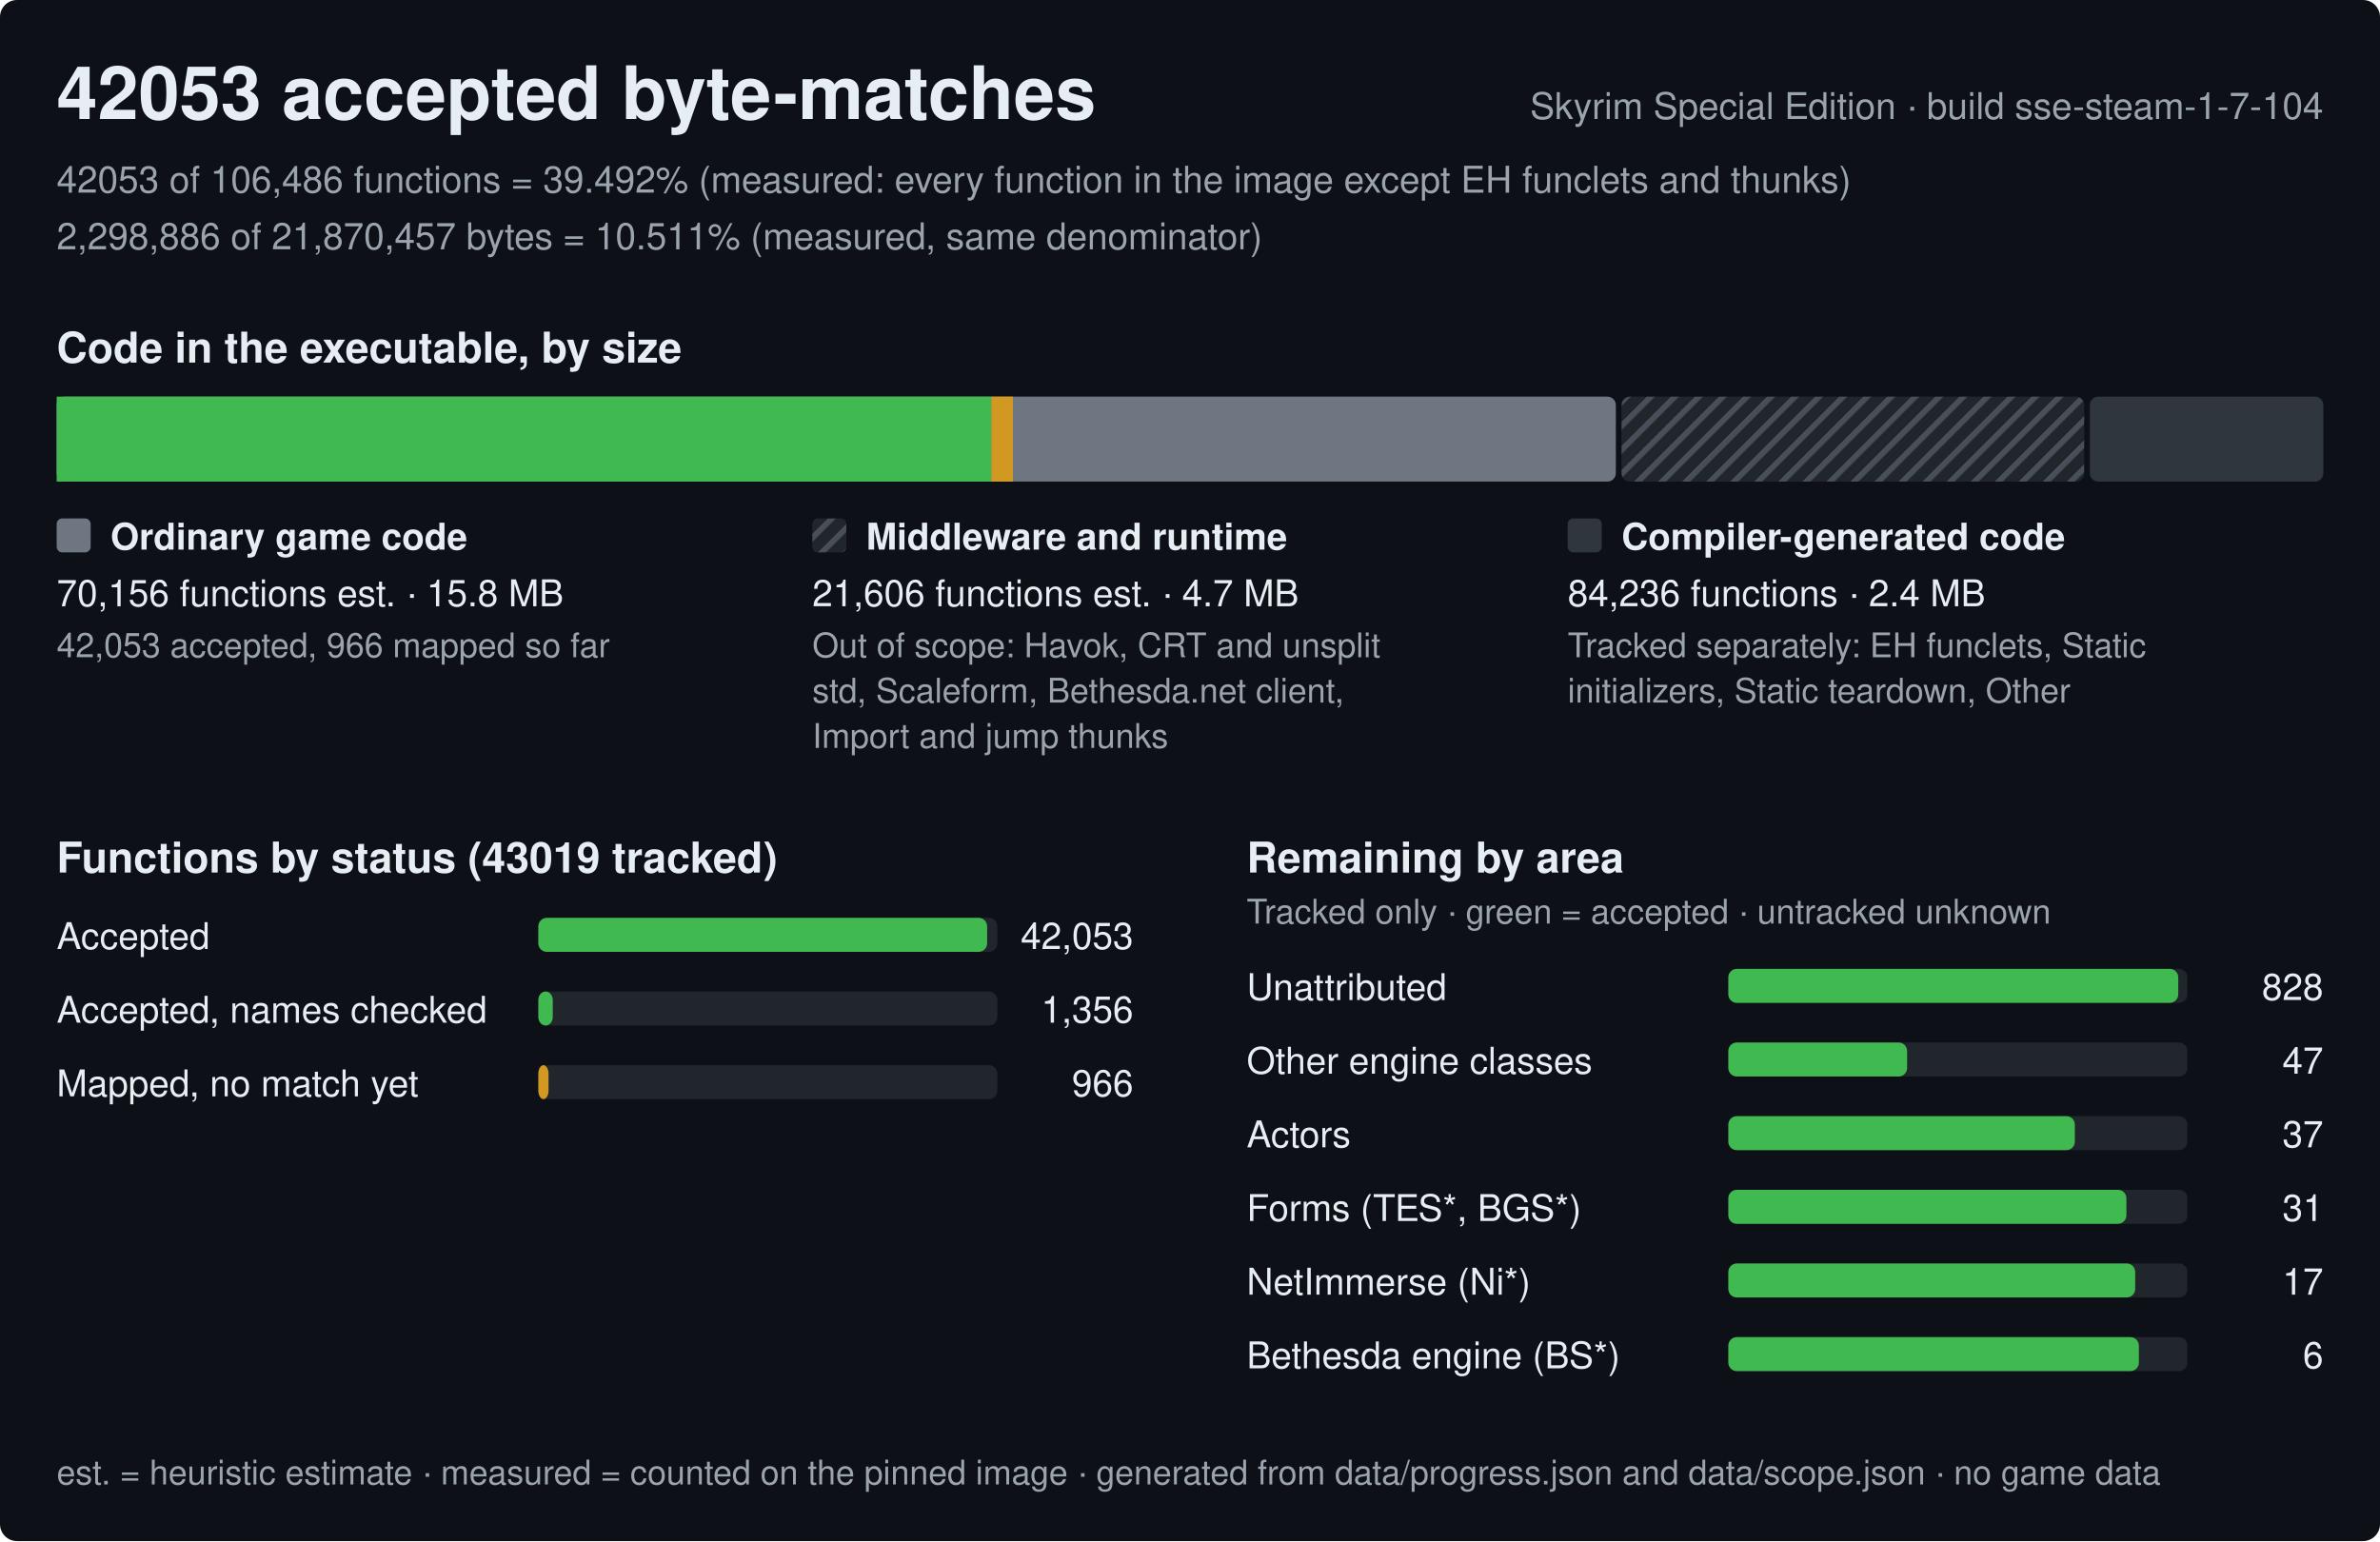
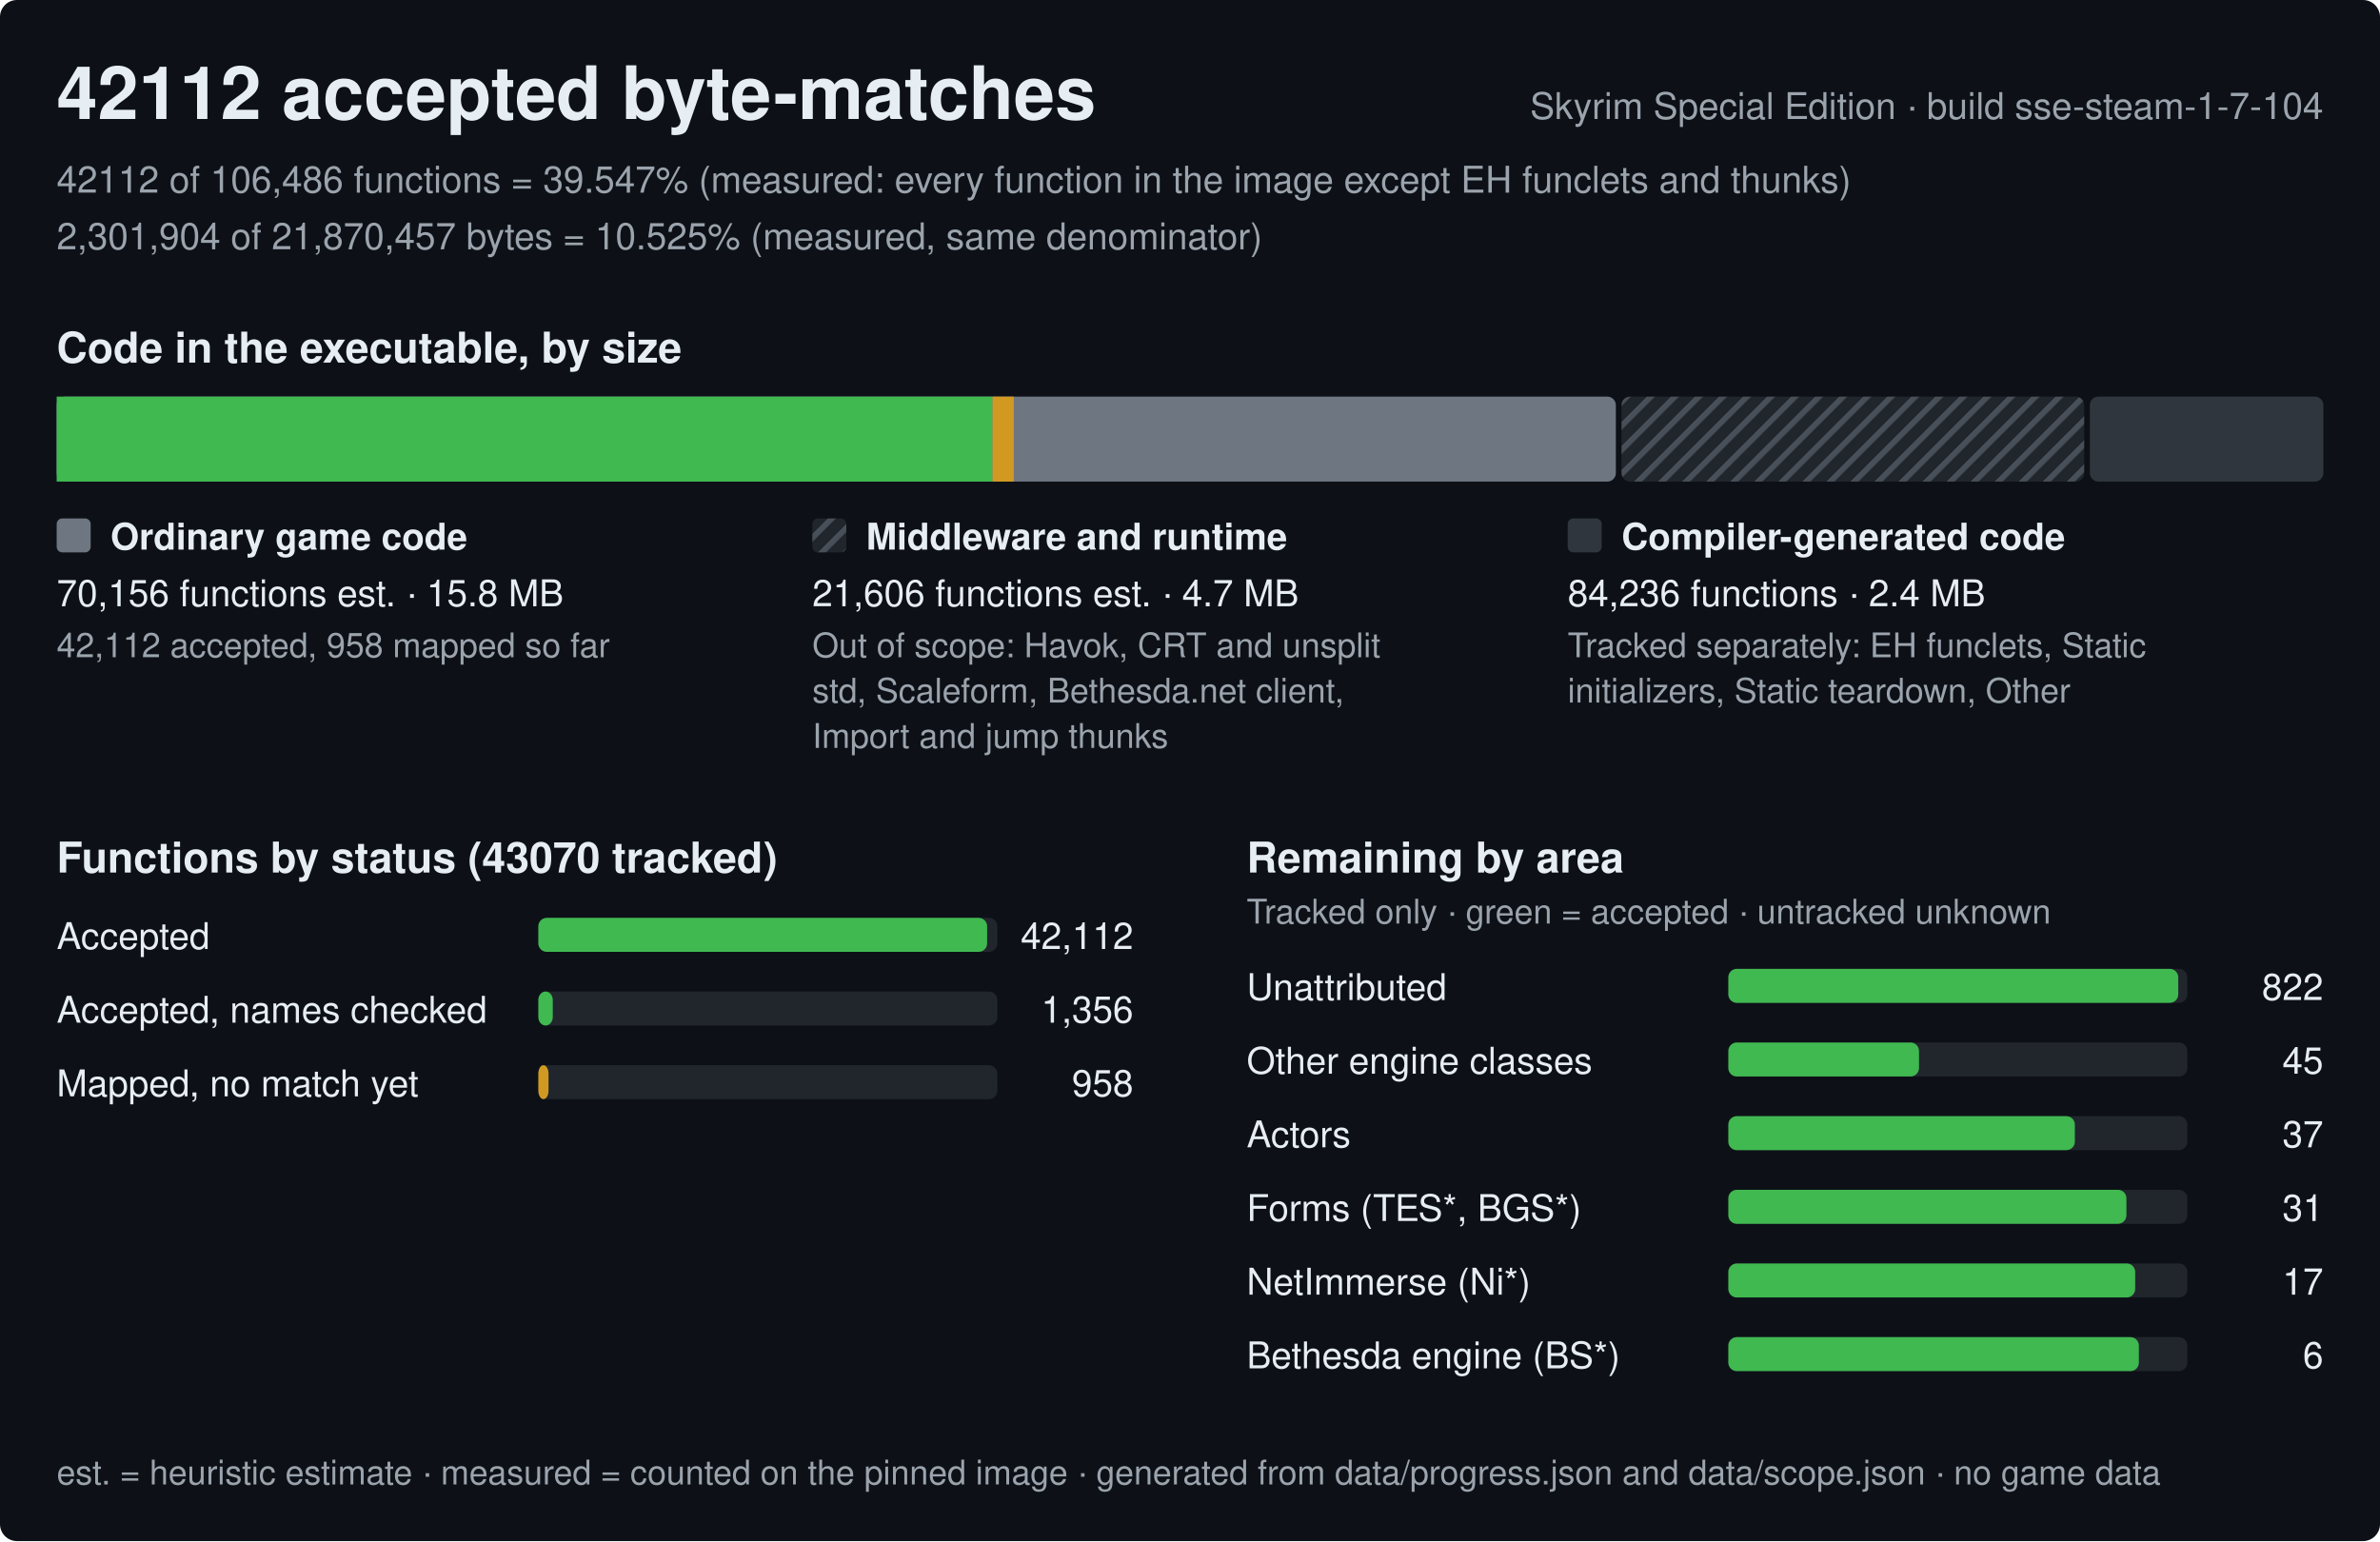
<svg xmlns="http://www.w3.org/2000/svg" width="840" height="544" viewBox="0 0 840 544" role="img" aria-label="Progress of the Skyrim Special Edition byte-matching reconstruction, build sse-steam-1-7-104">
  <style>text{font-family:-apple-system,BlinkMacSystemFont,'Segoe UI',Helvetica,Arial,sans-serif;fill:#e6edf3;white-space:pre}.h{font-size:26px;font-weight:600}.st{font-size:15px;font-weight:600}.lb{font-size:13px;font-weight:600}.bl{font-size:12px;font-weight:600;stroke:#0d1117;stroke-width:3px;paint-order:stroke;stroke-linejoin:round}.rl{font-size:13px}.fn{font-size:12px;fill:#9ba3ad}.mu{fill:#9ba3ad}</style>
  <defs>
    <pattern id="hx" width="6" height="6" patternUnits="userSpaceOnUse" patternTransform="rotate(45)">
      <rect width="6" height="6" fill="#21262d" />
      <rect width="2" height="6" fill="#484f58" />
    </pattern>
  </defs>
  <rect width="840" height="544" rx="6" fill="#0d1117" />
-   <text x="20" y="42" class="h">42053 accepted byte-matches</text>
+   <text x="20" y="42" class="h">42112 accepted byte-matches</text>
  <text x="820" y="42" class="rl mu" text-anchor="end">Skyrim Special Edition · build sse-steam-1-7-104</text>
-   <text x="20" y="68" class="rl mu">42053 of 106,486 functions = 39.492% (measured: every function in the image except EH funclets and thunks)</text>
-   <text x="20" y="88" class="rl mu">2,298,886 of 21,870,457 bytes = 10.511% (measured, same denominator)</text>
+   <text x="20" y="68" class="rl mu">42112 of 106,486 functions = 39.547% (measured: every function in the image except EH funclets and thunks)</text>
+   <text x="20" y="88" class="rl mu">2,301,904 of 21,870,457 bytes = 10.525% (measured, same denominator)</text>
  <text x="20" y="128" class="st">Code in the executable, by size</text>
  <rect x="20" y="140" width="550.3" height="30" rx="3" fill="#6e7681" />
-   <rect x="20" y="140" width="329.9" height="30" fill="#3fb950" />
-   <rect x="349.9" y="140" width="7.6" height="30" fill="#d29922" />
+   <rect x="20" y="140" width="330.3" height="30" fill="#3fb950" />
+   <rect x="350.3" y="140" width="7.5" height="30" fill="#d29922" />
  <rect x="572.3" y="140" width="163.3" height="30" rx="3" fill="url(#hx)" />
  <rect x="737.6" y="140" width="82.4" height="30" rx="3" fill="#30363d" />
  <rect x="20" y="183" width="12" height="12" rx="2" fill="#6e7681" />
  <text x="39" y="194" class="lb">Ordinary game code</text>
  <text x="20" y="214" class="rl">70,156 functions est. · 15.8 MB</text>
-   <text x="20" y="232" class="fn">42,053 accepted, 966 mapped so far</text>
+   <text x="20" y="232" class="fn">42,112 accepted, 958 mapped so far</text>
  <rect x="286.7" y="183" width="12" height="12" rx="2" fill="url(#hx)" />
  <text x="305.7" y="194" class="lb">Middleware and runtime</text>
  <text x="286.7" y="214" class="rl">21,606 functions est. · 4.7 MB</text>
  <text x="286.7" y="232" class="fn">Out of scope: Havok, CRT and unsplit</text>
  <text x="286.7" y="248" class="fn">std, Scaleform, Bethesda.net client,</text>
  <text x="286.7" y="264" class="fn">Import and jump thunks</text>
  <rect x="553.3" y="183" width="12" height="12" rx="2" fill="#30363d" />
  <text x="572.3" y="194" class="lb">Compiler-generated code</text>
  <text x="553.3" y="214" class="rl">84,236 functions · 2.4 MB</text>
  <text x="553.3" y="232" class="fn">Tracked separately: EH funclets, Static</text>
  <text x="553.3" y="248" class="fn">initializers, Static teardown, Other</text>
-   <text x="20" y="308" class="st">Functions by status (43019 tracked)</text>
+   <text x="20" y="308" class="st">Functions by status (43070 tracked)</text>
  <text x="20" y="335" class="rl">Accepted</text>
  <rect x="190" y="324" width="162.0" height="12" rx="3" fill="#21262d" />
  <rect x="190" y="324" width="158.4" height="12" rx="3" fill="#3fb950" />
-   <text x="400.0" y="335" class="rl" text-anchor="end">42,053</text>
+   <text x="400.0" y="335" class="rl" text-anchor="end">42,112</text>
  <text x="20" y="361" class="rl">Accepted, names checked</text>
  <rect x="190" y="350" width="162.0" height="12" rx="3" fill="#21262d" />
  <rect x="190" y="350" width="5.1" height="12" rx="3" fill="#3fb950" />
  <text x="400.0" y="361" class="rl" text-anchor="end">1,356</text>
  <text x="20" y="387" class="rl">Mapped, no match yet</text>
  <rect x="190" y="376" width="162.0" height="12" rx="3" fill="#21262d" />
  <rect x="190" y="376" width="3.6" height="12" rx="3" fill="#d29922" />
-   <text x="400.0" y="387" class="rl" text-anchor="end">966</text>
+   <text x="400.0" y="387" class="rl" text-anchor="end">958</text>
  <text x="440.0" y="308" class="st">Remaining by area</text>
  <text x="440.0" y="326" class="fn">Tracked only · green = accepted · untracked unknown</text>
  <text x="440.0" y="353" class="rl">Unattributed</text>
  <rect x="610.0" y="342" width="162.0" height="12" rx="3" fill="#21262d" />
  <rect x="610.0" y="342" width="158.8" height="12" rx="3" fill="#3fb950" />
-   <text x="820.0" y="353" class="rl" text-anchor="end">828</text>
+   <text x="820.0" y="353" class="rl" text-anchor="end">822</text>
  <text x="440.0" y="379" class="rl">Other engine classes</text>
  <rect x="610.0" y="368" width="162.0" height="12" rx="3" fill="#21262d" />
-   <rect x="610.0" y="368" width="63.1" height="12" rx="3" fill="#3fb950" />
-   <text x="820.0" y="379" class="rl" text-anchor="end">47</text>
+   <rect x="610.0" y="368" width="67.3" height="12" rx="3" fill="#3fb950" />
+   <text x="820.0" y="379" class="rl" text-anchor="end">45</text>
  <text x="440.0" y="405" class="rl">Actors</text>
  <rect x="610.0" y="394" width="162.0" height="12" rx="3" fill="#21262d" />
  <rect x="610.0" y="394" width="122.3" height="12" rx="3" fill="#3fb950" />
  <text x="820.0" y="405" class="rl" text-anchor="end">37</text>
  <text x="440.0" y="431" class="rl">Forms (TES*, BGS*)</text>
  <rect x="610.0" y="420" width="162.0" height="12" rx="3" fill="#21262d" />
  <rect x="610.0" y="420" width="140.5" height="12" rx="3" fill="#3fb950" />
  <text x="820.0" y="431" class="rl" text-anchor="end">31</text>
  <text x="440.0" y="457" class="rl">NetImmerse (Ni*)</text>
  <rect x="610.0" y="446" width="162.0" height="12" rx="3" fill="#21262d" />
  <rect x="610.0" y="446" width="143.6" height="12" rx="3" fill="#3fb950" />
  <text x="820.0" y="457" class="rl" text-anchor="end">17</text>
  <text x="440.0" y="483" class="rl">Bethesda engine (BS*)</text>
  <rect x="610.0" y="472" width="162.0" height="12" rx="3" fill="#21262d" />
  <rect x="610.0" y="472" width="144.9" height="12" rx="3" fill="#3fb950" />
  <text x="820.0" y="483" class="rl" text-anchor="end">6</text>
  <text x="20" y="524" class="fn">est. = heuristic estimate · measured = counted on the pinned image · generated from data/progress.json and data/scope.json · no game data</text>
</svg>
